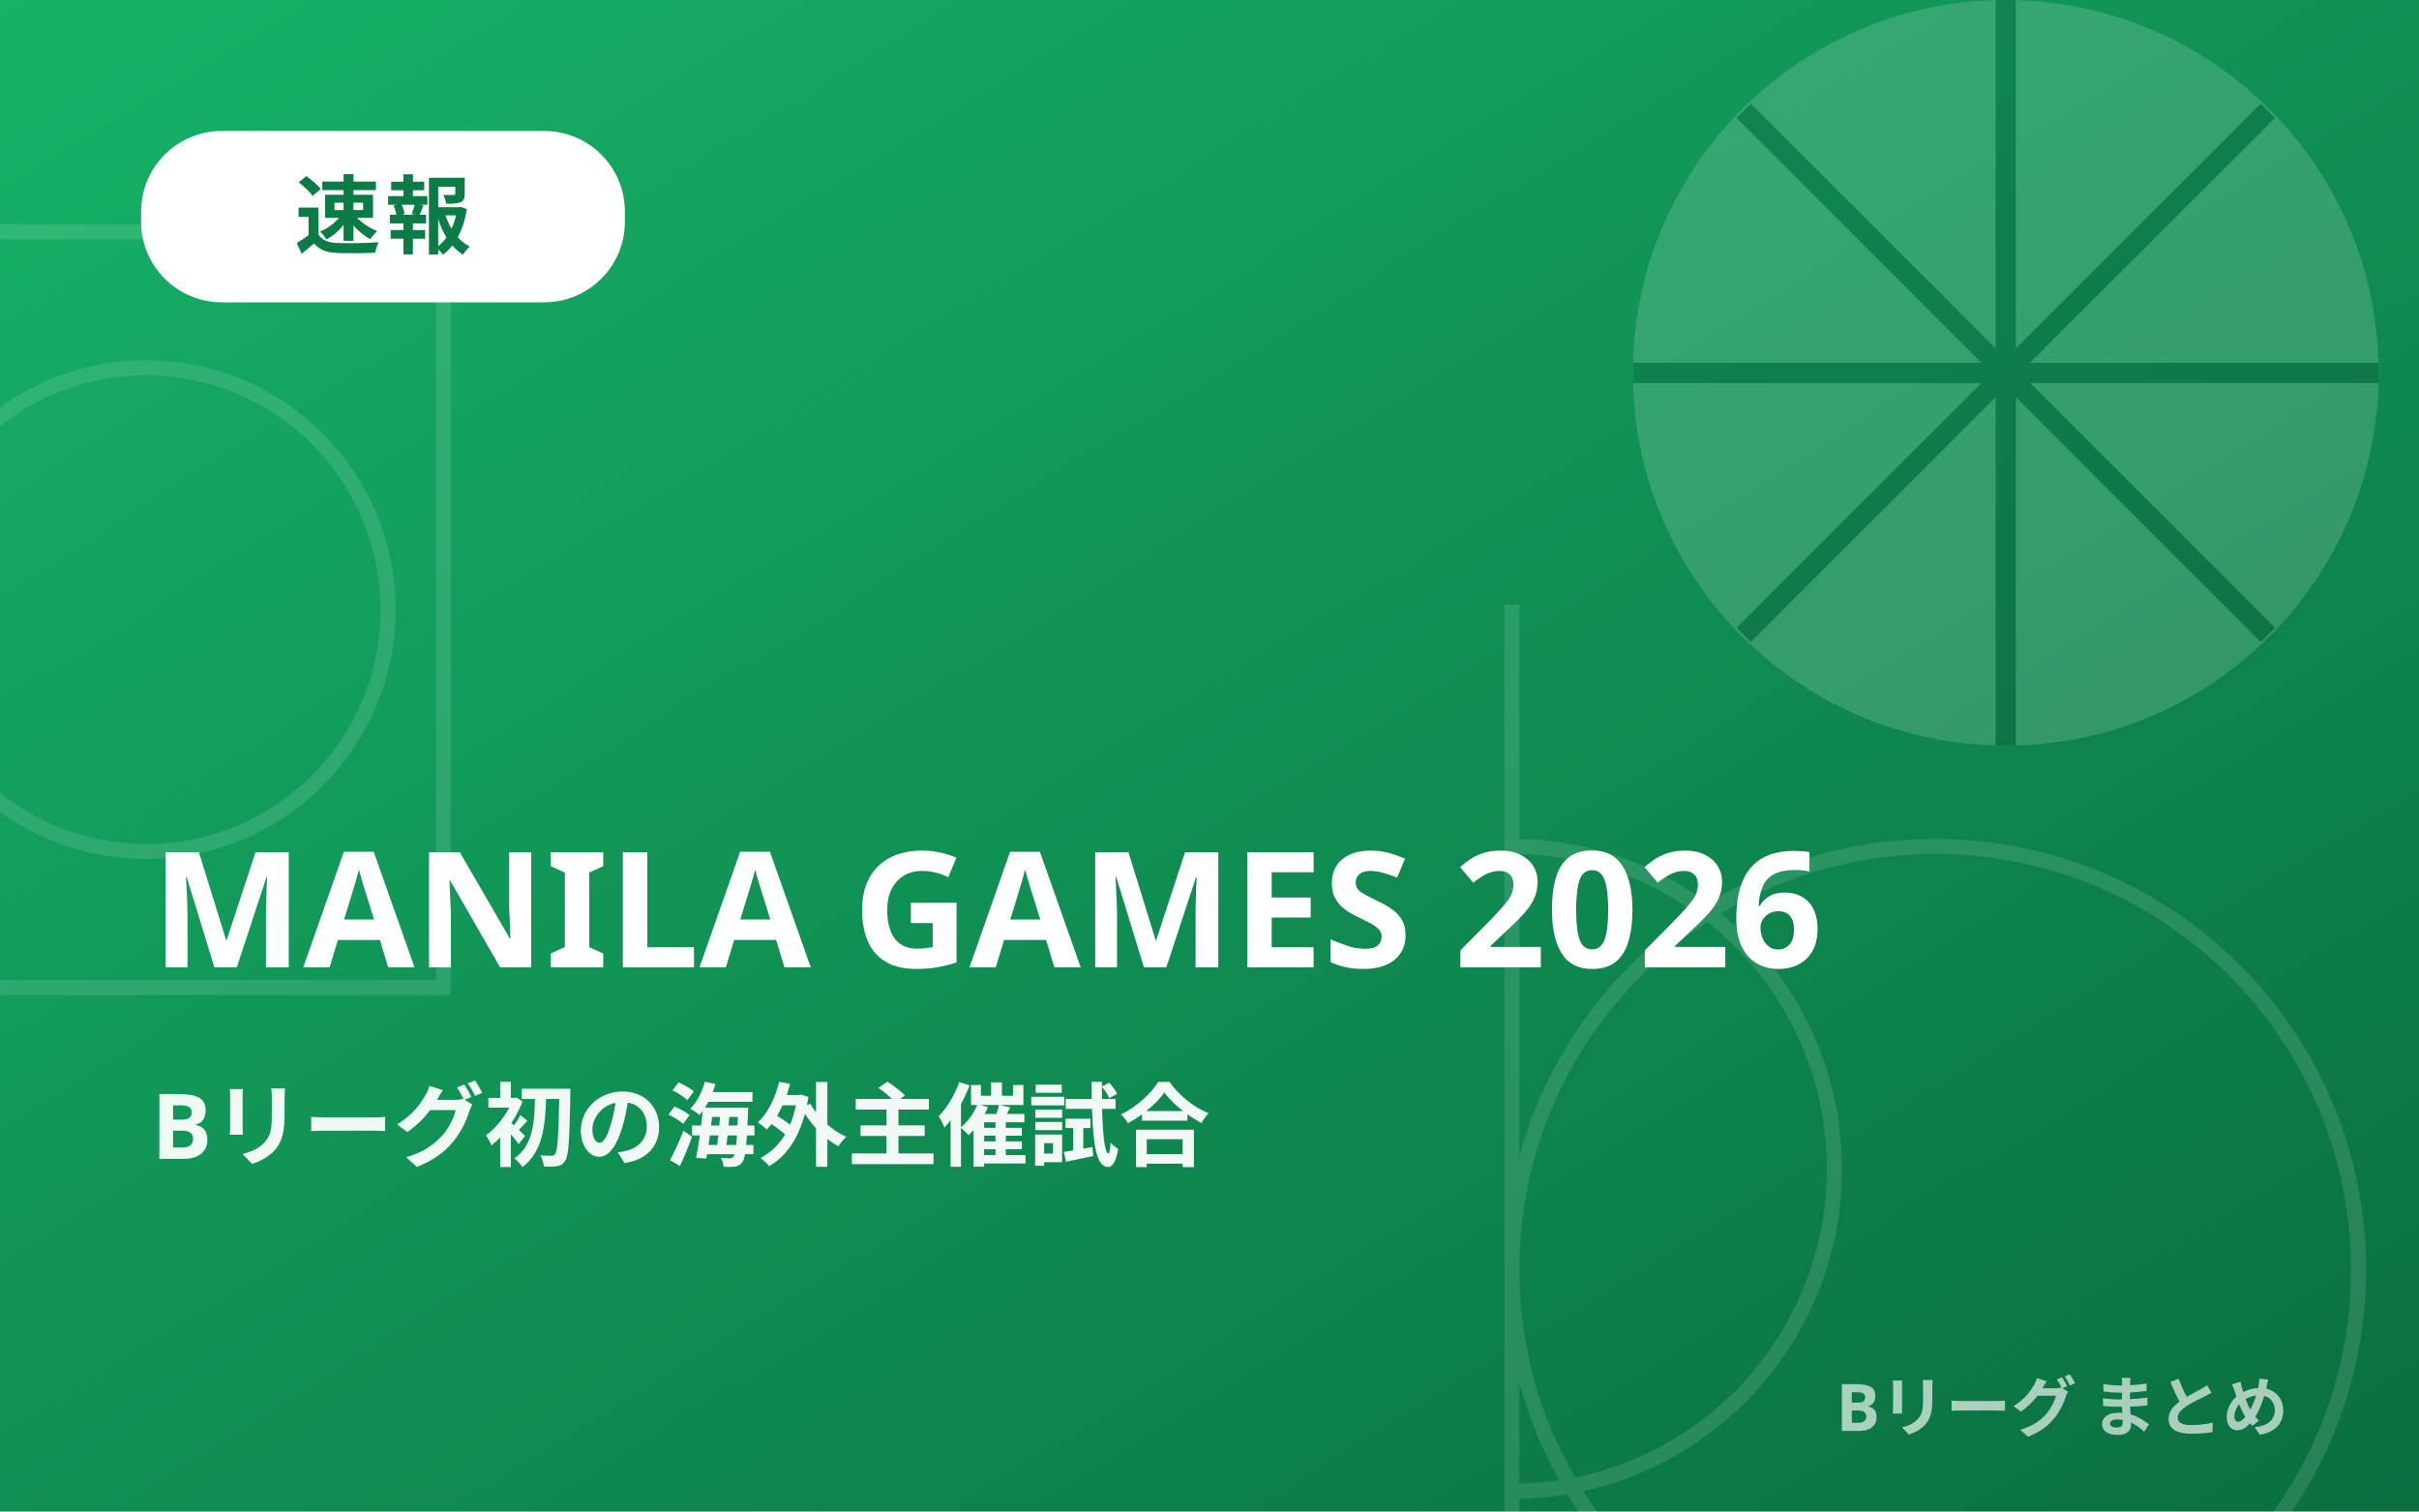
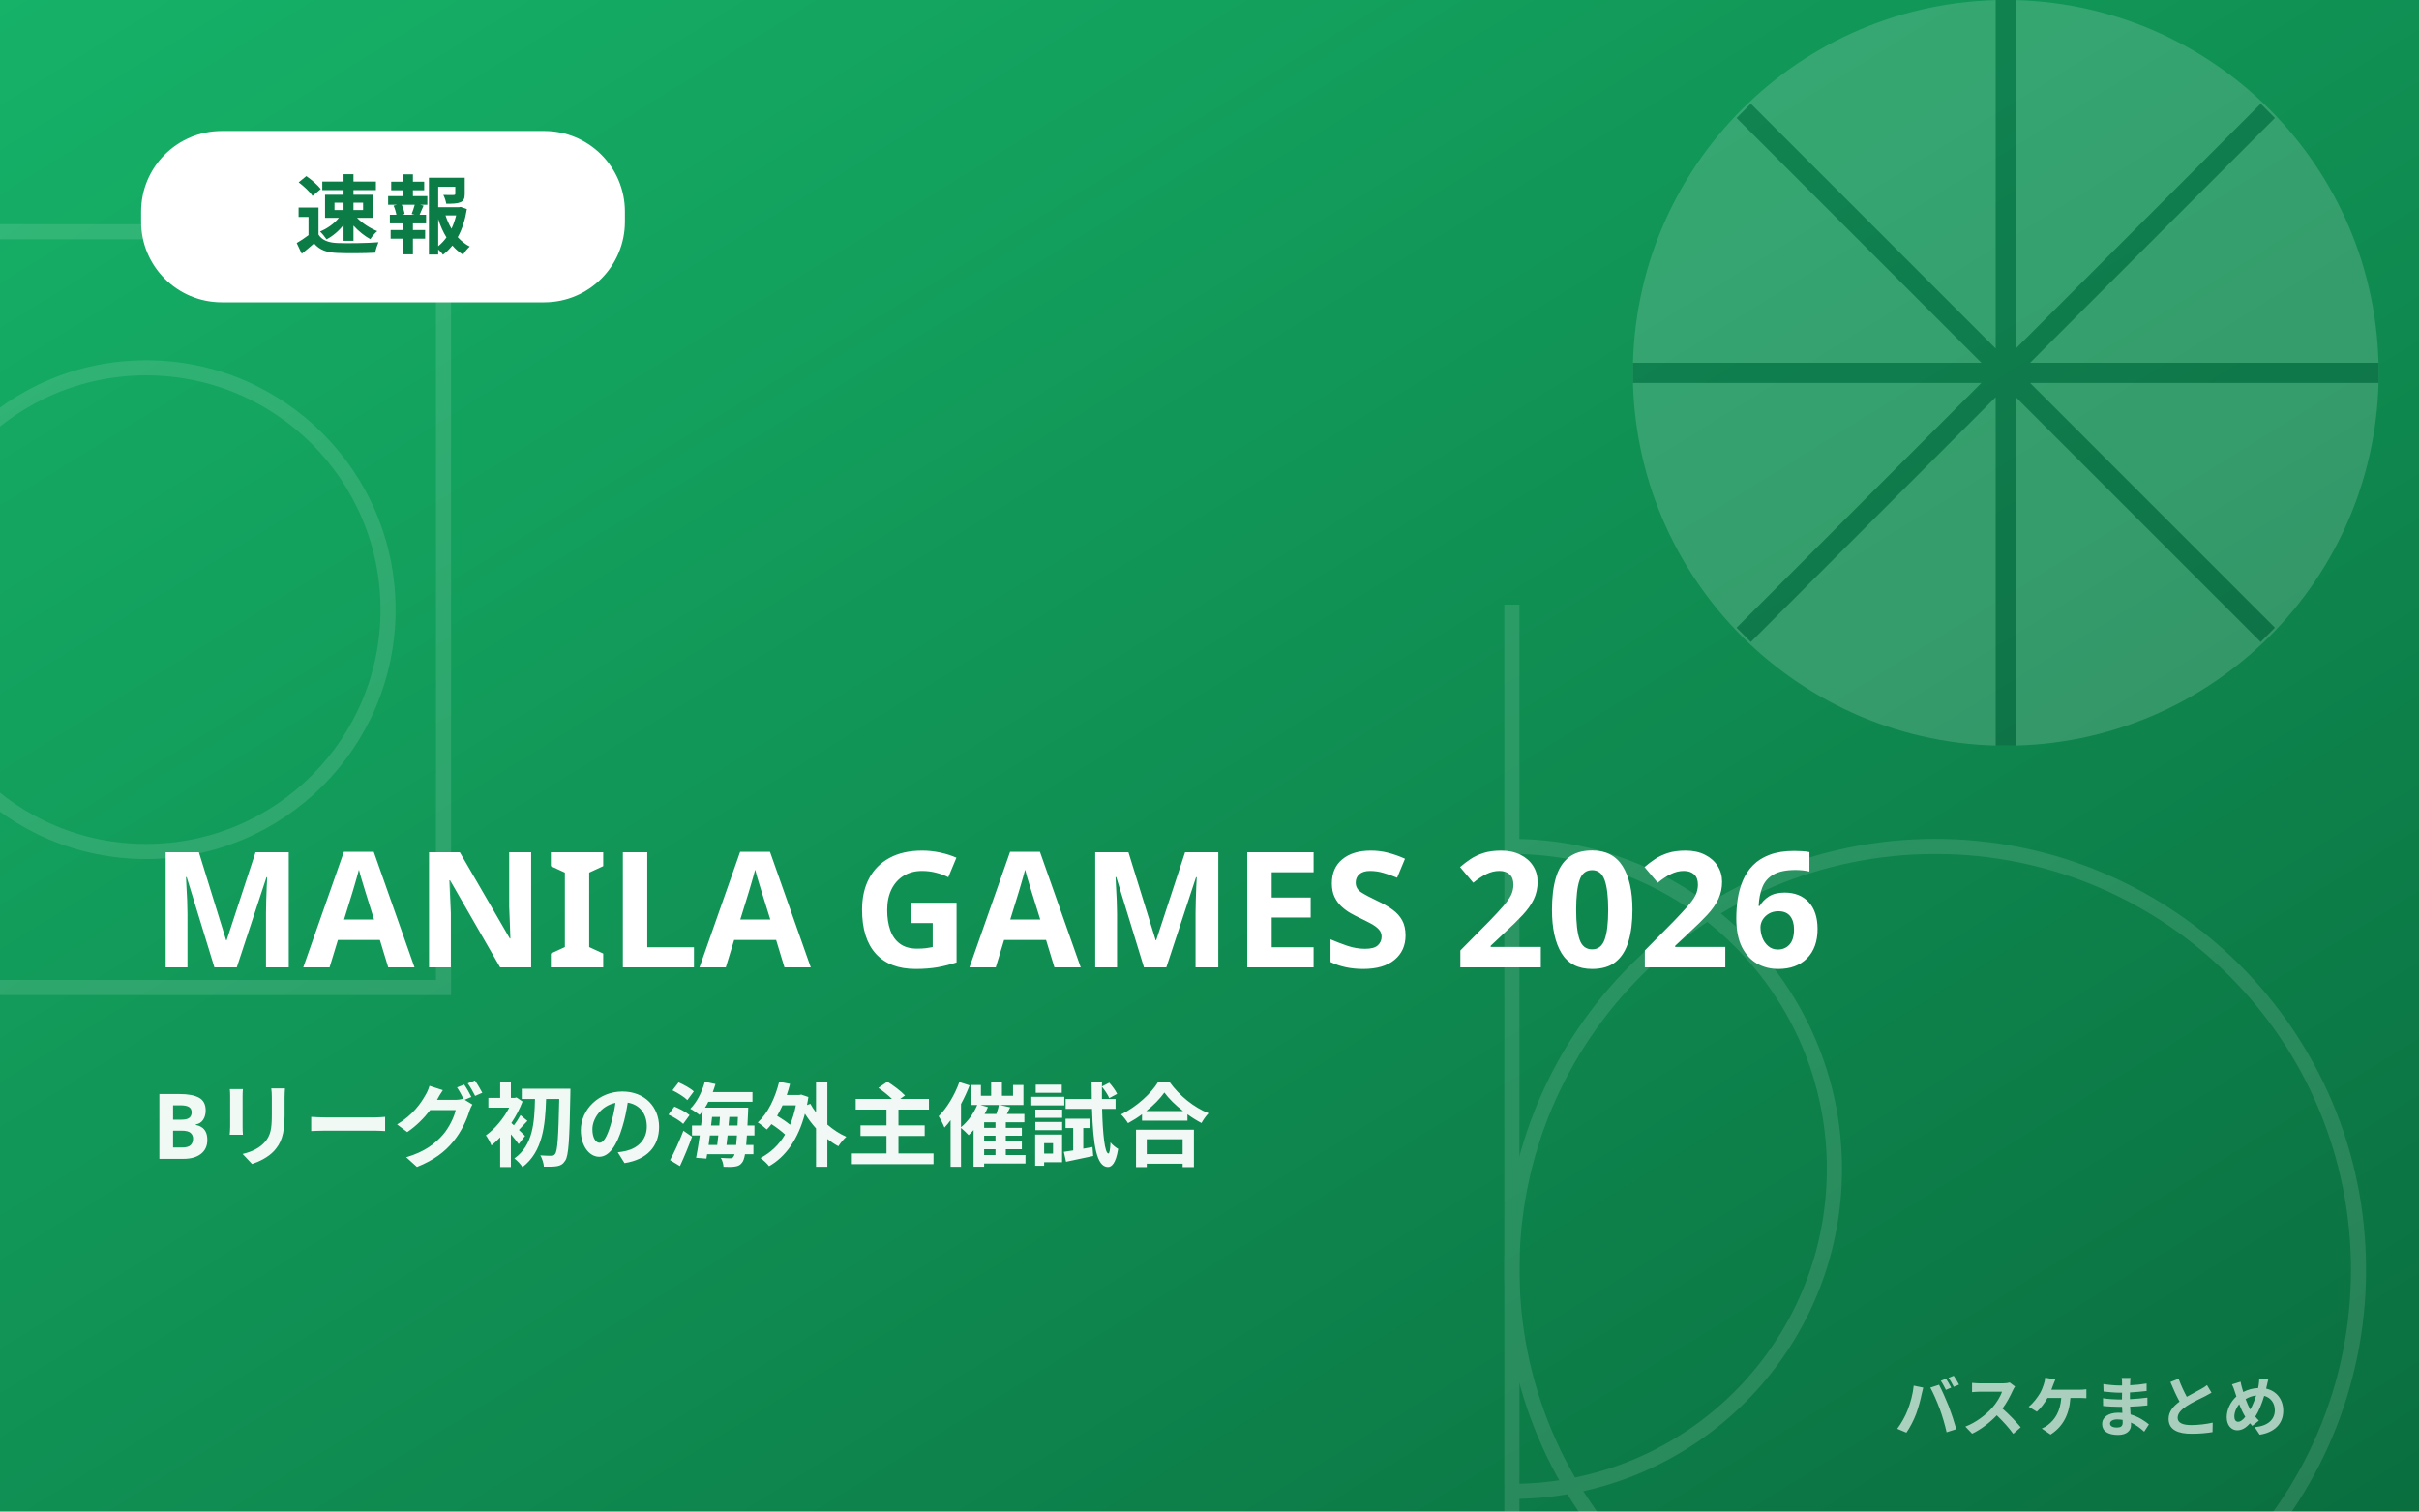
<svg xmlns="http://www.w3.org/2000/svg" viewBox="0 0 480 300" role="img" aria-label="B.LEAGUE MANILA GAMES 2026 Bリーグ初の海外主催試合">
  <defs>
    <linearGradient id="g" x1="0" y1="0" x2="1" y2="1">
      <stop offset="0" stop-color="#16b268" />
      <stop offset="1" stop-color="#0a6e3f" />
    </linearGradient>
  </defs>
  <rect width="480" height="300" fill="url(#g)" />
  <g stroke="#ffffff" stroke-width="3" fill="none" opacity="0.12">
    <circle cx="384" cy="252" r="84" />
    <line x1="300" y1="120" x2="300" y2="300" />
    <path d="M300 168 a64 64 0 0 1 0 128" />
    <rect x="-30" y="46" width="118" height="150" />
    <circle cx="29" cy="121" r="48" />
  </g>
  <g transform="translate(398,74)" opacity="0.16">
    <circle r="74" fill="#ffffff" />
    <path d="M-74 0H74 M0 -74V74 M-52 -52Q0 0 52 52 M52 -52Q0 0 -52 52" stroke="#0d1b2a" stroke-width="4" fill="none" />
  </g>
  <rect x="28" y="26" rx="16" ry="16" width="96" height="34" fill="#ffffff" />
  <text x="76.0" y="49" font-family="'Hiragino Kaku Gothic ProN','Noto Sans JP','Yu Gothic',Meiryo,sans-serif" font-weight="800" font-size="17" fill="#0c7c46" text-anchor="middle" letter-spacing="1">速報</text>
  <text x="30" y="192" font-family="'Hiragino Kaku Gothic ProN','Noto Sans JP','Yu Gothic',Meiryo,sans-serif" font-weight="900" font-size="32" fill="#ffffff">MANILA GAMES 2026</text>
  <text x="30" y="230" font-family="'Hiragino Kaku Gothic ProN','Noto Sans JP','Yu Gothic',Meiryo,sans-serif" font-weight="700" font-size="18" fill="#ffffff" opacity="0.94">Bリーグ初の海外主催試合</text>
-   <text x="454" y="284" font-family="'Hiragino Kaku Gothic ProN','Noto Sans JP','Yu Gothic',Meiryo,sans-serif" text-anchor="end" font-weight="800" font-size="13" fill="#ffffff" opacity="0.65">Bリーグ まとめ</text>
+   <text x="454" y="284" font-family="'Hiragino Kaku Gothic ProN','Noto Sans JP','Yu Gothic',Meiryo,sans-serif" text-anchor="end" font-weight="800" font-size="13" fill="#ffffff" opacity="0.65">バスケまとめ</text>
</svg>
